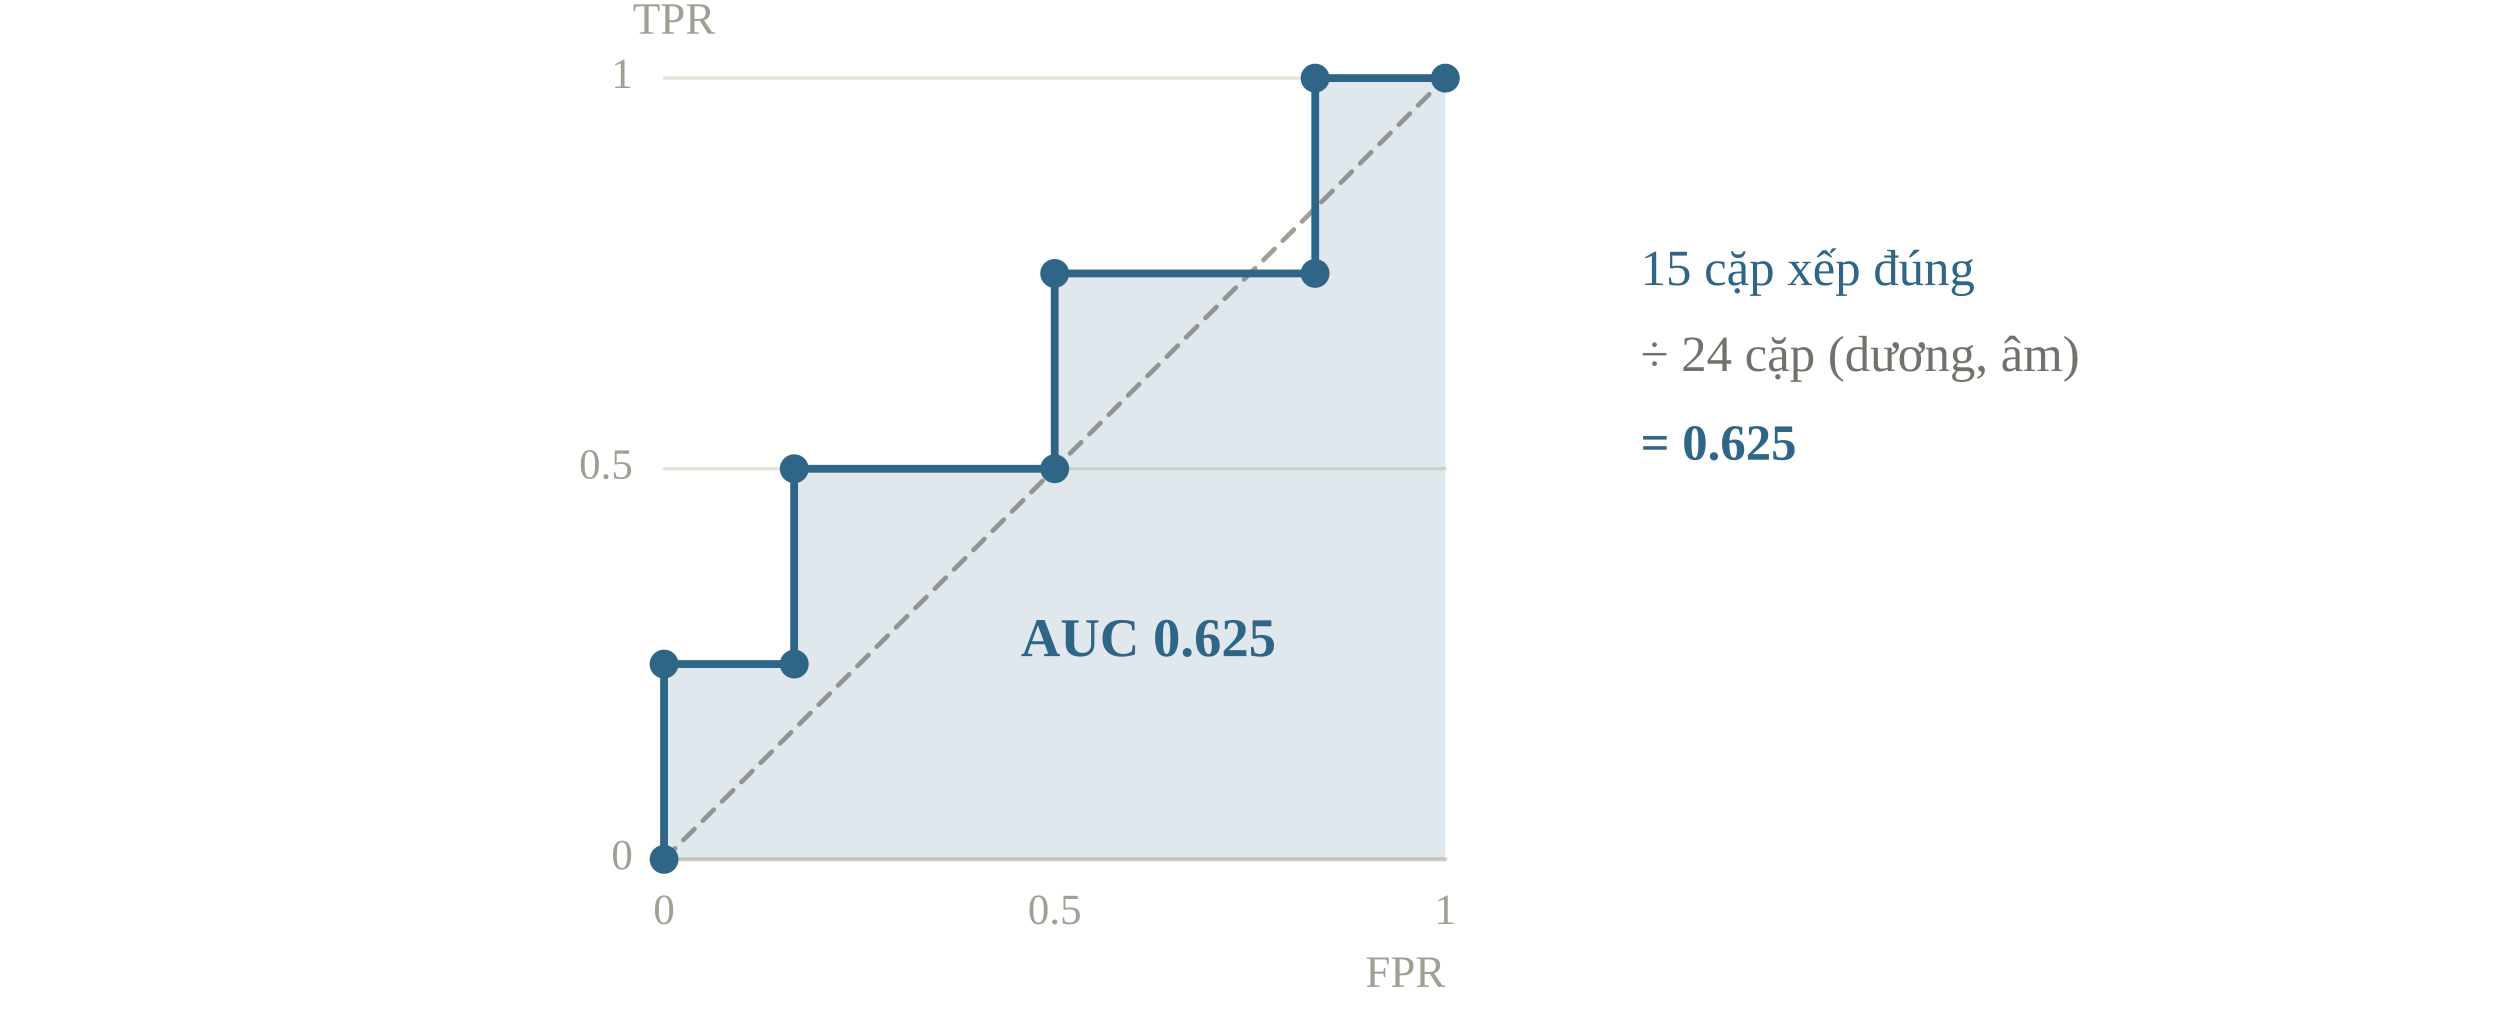
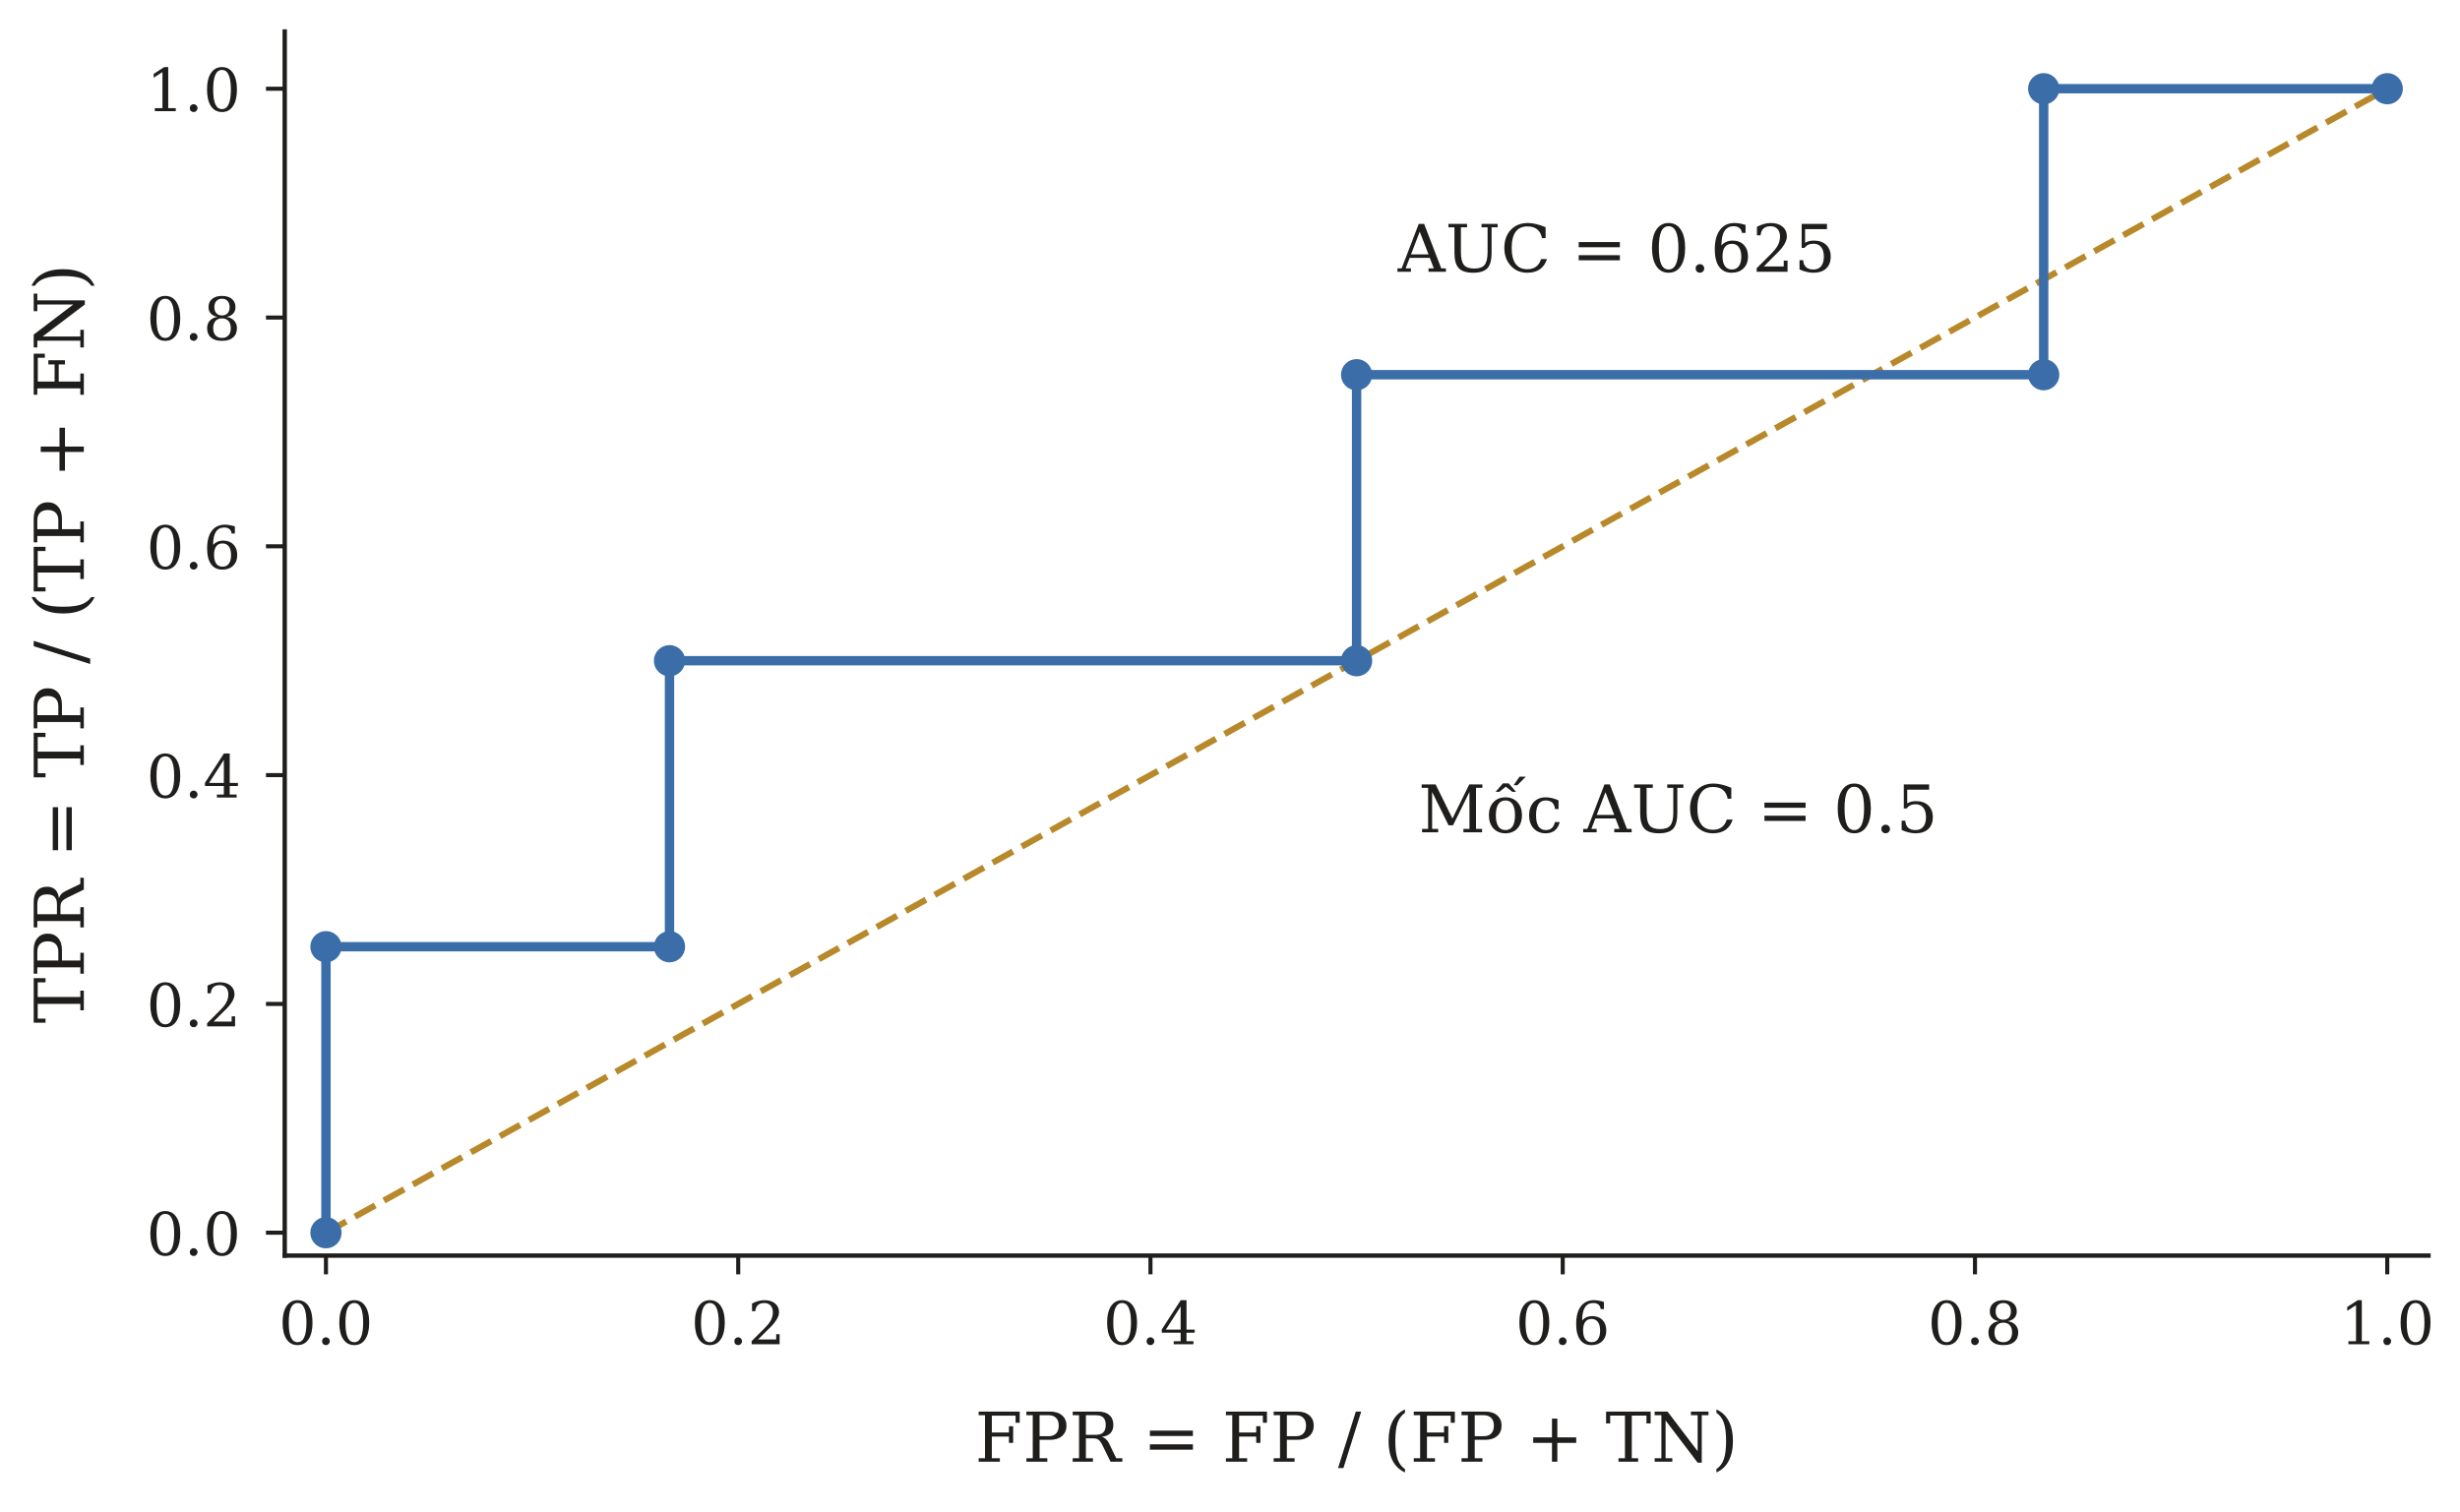
- <svg xmlns="http://www.w3.org/2000/svg" viewBox="0 0 640 260" width="640" style="font-family:var(--serif, Lora, Georgia, serif);color:var(--text, #1f1e1c)">
-   <path d="M 170,220 L 370,220" fill="none" stroke="var(--line, #e6e2d6)" stroke-width="0.8" stroke-linecap="round" />
-   <path d="M 170,120 L 370,120" fill="none" stroke="var(--line, #e6e2d6)" stroke-width="0.8" stroke-linecap="round" />
-   <path d="M 170,20 L 370,20" fill="none" stroke="var(--line, #e6e2d6)" stroke-width="0.8" stroke-linecap="round" />
-   <path d="M 170,220 L 370,220" fill="none" stroke="var(--line-strong, #d3cebf)" stroke-width="1" stroke-linecap="round" />
-   <text x="162" y="220" fill="var(--faint, #a19e94)" text-anchor="end" dominant-baseline="middle" font-family="var(--sans, Inter, &quot;Segoe UI&quot;, sans-serif)" font-size="11" font-weight="400">0</text>
-   <text x="162" y="120" fill="var(--faint, #a19e94)" text-anchor="end" dominant-baseline="middle" font-family="var(--sans, Inter, &quot;Segoe UI&quot;, sans-serif)" font-size="11" font-weight="400">0.5</text>
-   <text x="162" y="20" fill="var(--faint, #a19e94)" text-anchor="end" dominant-baseline="middle" font-family="var(--sans, Inter, &quot;Segoe UI&quot;, sans-serif)" font-size="11" font-weight="400">1</text>
-   <text x="170" y="234" fill="var(--faint, #a19e94)" text-anchor="middle" dominant-baseline="middle" font-family="var(--sans, Inter, &quot;Segoe UI&quot;, sans-serif)" font-size="11" font-weight="400">0</text>
-   <text x="270" y="234" fill="var(--faint, #a19e94)" text-anchor="middle" dominant-baseline="middle" font-family="var(--sans, Inter, &quot;Segoe UI&quot;, sans-serif)" font-size="11" font-weight="400">0.5</text>
-   <text x="370" y="234" fill="var(--faint, #a19e94)" text-anchor="middle" dominant-baseline="middle" font-family="var(--sans, Inter, &quot;Segoe UI&quot;, sans-serif)" font-size="11" font-weight="400">1</text>
-   <text x="370" y="250" fill="var(--faint, #a19e94)" text-anchor="end" dominant-baseline="middle" font-family="var(--sans, Inter, &quot;Segoe UI&quot;, sans-serif)" font-size="11.5" font-weight="400">FPR</text>
-   <text x="162" y="6" fill="var(--faint, #a19e94)" text-anchor="start" dominant-baseline="middle" font-family="var(--sans, Inter, &quot;Segoe UI&quot;, sans-serif)" font-size="11.5" font-weight="400">TPR</text>
-   <path d="M 170.0,220.0 L 370.0,20.0" fill="none" stroke="var(--faint, #a19e94)" stroke-width="1.2" opacity="1" stroke-linecap="round" stroke-linejoin="round" stroke-dasharray="4 3" />
-   <path d="M 170.0,220.0 L 170.0,170.0 L 203.3,170.0 L 203.3,120.0 L 270.0,120.0 L 270.0,70.0 L 336.7,70.0 L 336.7,20.0 L 370.0,20.0 L 370.0,220.0 L 170.0,220.0 Z" fill="var(--t-n, #2f6587)" stroke="none" stroke-width="0" opacity="0.15" stroke-linecap="round" stroke-linejoin="round" />
-   <path d="M 170.0,220.0 L 170.0,170.0 L 203.3,170.0 L 203.3,120.0 L 270.0,120.0 L 270.0,70.0 L 336.7,70.0 L 336.7,20.0 L 370.0,20.0" fill="none" stroke="var(--t-n, #2f6587)" stroke-width="2" opacity="1" stroke-linecap="round" stroke-linejoin="round" />
-   <circle cx="170" cy="220" r="3" fill="var(--t-n, #2f6587)" fill-opacity="1" stroke="var(--t-n, #2f6587)" stroke-width="1.4" />
-   <circle cx="170" cy="170" r="3" fill="var(--t-n, #2f6587)" fill-opacity="1" stroke="var(--t-n, #2f6587)" stroke-width="1.4" />
-   <circle cx="203.333" cy="170" r="3" fill="var(--t-n, #2f6587)" fill-opacity="1" stroke="var(--t-n, #2f6587)" stroke-width="1.4" />
-   <circle cx="203.333" cy="120" r="3" fill="var(--t-n, #2f6587)" fill-opacity="1" stroke="var(--t-n, #2f6587)" stroke-width="1.4" />
-   <circle cx="270" cy="120" r="3" fill="var(--t-n, #2f6587)" fill-opacity="1" stroke="var(--t-n, #2f6587)" stroke-width="1.4" />
-   <circle cx="270" cy="70" r="3" fill="var(--t-n, #2f6587)" fill-opacity="1" stroke="var(--t-n, #2f6587)" stroke-width="1.4" />
-   <circle cx="336.667" cy="70" r="3" fill="var(--t-n, #2f6587)" fill-opacity="1" stroke="var(--t-n, #2f6587)" stroke-width="1.4" />
-   <circle cx="336.667" cy="20" r="3" fill="var(--t-n, #2f6587)" fill-opacity="1" stroke="var(--t-n, #2f6587)" stroke-width="1.4" />
-   <circle cx="370" cy="20" r="3" fill="var(--t-n, #2f6587)" fill-opacity="1" stroke="var(--t-n, #2f6587)" stroke-width="1.4" />
-   <text x="294" y="164" fill="var(--t-n, #2f6587)" text-anchor="middle" dominant-baseline="middle" font-family="var(--sans, Inter, &quot;Segoe UI&quot;, sans-serif)" font-size="14" font-weight="600">AUC 0.625</text>
-   <text xml:space="preserve" style="font-variant-ligatures:none" x="420" y="70" fill="var(--t-n, #2f6587)" text-anchor="start" dominant-baseline="middle" font-family="var(--mono, &quot;JetBrains Mono&quot;, Consolas, monospace)" font-size="13" font-weight="400">15 cặp xếp đúng</text>
-   <text xml:space="preserve" style="font-variant-ligatures:none" x="420" y="92" fill="var(--muted, #73716a)" text-anchor="start" dominant-baseline="middle" font-family="var(--mono, &quot;JetBrains Mono&quot;, Consolas, monospace)" font-size="13" font-weight="400">÷ 24 cặp (dương, âm)</text>
-   <text xml:space="preserve" style="font-variant-ligatures:none" x="420" y="114" fill="var(--t-n, #2f6587)" text-anchor="start" dominant-baseline="middle" font-family="var(--mono, &quot;JetBrains Mono&quot;, Consolas, monospace)" font-size="13" font-weight="600">= 0.625</text>
+ <svg xmlns="http://www.w3.org/2000/svg" xmlns:xlink="http://www.w3.org/1999/xlink" style="font-family:var(--serif,Lora,Georgia,serif);color:var(--text,#1f1e1c)" width="393.234pt" height="241.738pt" viewBox="0 0 393.234 241.738" version="1.1">
+   <defs>
+     <style type="text/css">*{stroke-linejoin: round; stroke-linecap: butt}</style>
+   </defs>
+   <g id="figure_1">
+     <g id="patch_1">
+       <path d="M 0 241.738  L 393.234 241.738  L 393.234 0  L 0 0  L 0 241.738  z " style="fill: none" />
+     </g>
+     <g id="axes_1">
+       <g id="patch_2">
+         <path d="M 45.515 200.762  L 388.194 200.762  L 388.194 5.04  L 45.515 5.04  L 45.515 200.762  z " style="fill: none" />
+       </g>
+       <g id="matplotlib.axis_1">
+         <g id="xtick_1">
+           <g id="line2d_1">
+             <defs>
+               <path id="m04e37d9cc8" d="M 0 0  L 0 3  " style="stroke: currentColor; stroke-width: 0.65" />
+             </defs>
+             <g>
+               <use xlink:href="#m04e37d9cc8" x="52.105" y="200.762" style="fill: currentColor; stroke: currentColor; stroke-width: 0.65" />
+             </g>
+           </g>
+           <g id="text_1">
+             <text style="font-size: 9.5px; font-family: 'Lora', 'DejaVu Serif', 'DejaVu Sans'; text-anchor: middle; fill: currentColor" x="52.105" y="214.935" transform="rotate(-0 52.10452 214.9348)">0.0</text>
+           </g>
+         </g>
+         <g id="xtick_2">
+           <g id="line2d_2">
+             <g>
+               <use xlink:href="#m04e37d9cc8" x="118.004" y="200.762" style="fill: currentColor; stroke: currentColor; stroke-width: 0.65" />
+             </g>
+           </g>
+           <g id="text_2">
+             <text style="font-size: 9.5px; font-family: 'Lora', 'DejaVu Serif', 'DejaVu Sans'; text-anchor: middle; fill: currentColor" x="118.004" y="214.935" transform="rotate(-0 118.0044 214.9348)">0.2</text>
+           </g>
+         </g>
+         <g id="xtick_3">
+           <g id="line2d_3">
+             <g>
+               <use xlink:href="#m04e37d9cc8" x="183.904" y="200.762" style="fill: currentColor; stroke: currentColor; stroke-width: 0.65" />
+             </g>
+           </g>
+           <g id="text_3">
+             <text style="font-size: 9.5px; font-family: 'Lora', 'DejaVu Serif', 'DejaVu Sans'; text-anchor: middle; fill: currentColor" x="183.904" y="214.935" transform="rotate(-0 183.9043 214.9348)">0.4</text>
+           </g>
+         </g>
+         <g id="xtick_4">
+           <g id="line2d_4">
+             <g>
+               <use xlink:href="#m04e37d9cc8" x="249.804" y="200.762" style="fill: currentColor; stroke: currentColor; stroke-width: 0.65" />
+             </g>
+           </g>
+           <g id="text_4">
+             <text style="font-size: 9.5px; font-family: 'Lora', 'DejaVu Serif', 'DejaVu Sans'; text-anchor: middle; fill: currentColor" x="249.804" y="214.935" transform="rotate(-0 249.8042 214.9348)">0.6</text>
+           </g>
+         </g>
+         <g id="xtick_5">
+           <g id="line2d_5">
+             <g>
+               <use xlink:href="#m04e37d9cc8" x="315.704" y="200.762" style="fill: currentColor; stroke: currentColor; stroke-width: 0.65" />
+             </g>
+           </g>
+           <g id="text_5">
+             <text style="font-size: 9.5px; font-family: 'Lora', 'DejaVu Serif', 'DejaVu Sans'; text-anchor: middle; fill: currentColor" x="315.704" y="214.935" transform="rotate(-0 315.7041 214.9348)">0.8</text>
+           </g>
+         </g>
+         <g id="xtick_6">
+           <g id="line2d_6">
+             <g>
+               <use xlink:href="#m04e37d9cc8" x="381.604" y="200.762" style="fill: currentColor; stroke: currentColor; stroke-width: 0.65" />
+             </g>
+           </g>
+           <g id="text_6">
+             <text style="font-size: 9.5px; font-family: 'Lora', 'DejaVu Serif', 'DejaVu Sans'; text-anchor: middle; fill: currentColor" x="381.604" y="214.935" transform="rotate(-0 381.604 214.9348)">1.0</text>
+           </g>
+         </g>
+         <g id="text_7">
+           <text style="font-size: 11px; font-family: 'Lora', 'DejaVu Serif', 'DejaVu Sans'; text-anchor: middle; fill: currentColor" x="216.854" y="233.717" transform="rotate(-0 216.8543 233.7173)">FPR = FP / (FP + TN)</text>
+         </g>
+       </g>
+       <g id="matplotlib.axis_2">
+         <g id="ytick_1">
+           <g id="line2d_7">
+             <defs>
+               <path id="m9fce3a8e10" d="M 0 0  L -3 0  " style="stroke: currentColor; stroke-width: 0.65" />
+             </defs>
+             <g>
+               <use xlink:href="#m9fce3a8e10" x="45.515" y="197.104" style="fill: currentColor; stroke: currentColor; stroke-width: 0.65" />
+             </g>
+           </g>
+           <g id="text_8">
+             <text style="font-size: 9.5px; font-family: 'Lora', 'DejaVu Serif', 'DejaVu Sans'; text-anchor: end; fill: currentColor" x="38.515" y="200.69" transform="rotate(-0 38.51453 200.6902)">0.0</text>
+           </g>
+         </g>
+         <g id="ytick_2">
+           <g id="line2d_8">
+             <g>
+               <use xlink:href="#m9fce3a8e10" x="45.515" y="160.52" style="fill: currentColor; stroke: currentColor; stroke-width: 0.65" />
+             </g>
+           </g>
+           <g id="text_9">
+             <text style="font-size: 9.5px; font-family: 'Lora', 'DejaVu Serif', 'DejaVu Sans'; text-anchor: end; fill: currentColor" x="38.515" y="164.107" transform="rotate(-0 38.51453 164.1066)">0.2</text>
+           </g>
+         </g>
+         <g id="ytick_3">
+           <g id="line2d_9">
+             <g>
+               <use xlink:href="#m9fce3a8e10" x="45.515" y="123.937" style="fill: currentColor; stroke: currentColor; stroke-width: 0.65" />
+             </g>
+           </g>
+           <g id="text_10">
+             <text style="font-size: 9.5px; font-family: 'Lora', 'DejaVu Serif', 'DejaVu Sans'; text-anchor: end; fill: currentColor" x="38.515" y="127.523" transform="rotate(-0 38.51453 127.523)">0.4</text>
+           </g>
+         </g>
+         <g id="ytick_4">
+           <g id="line2d_10">
+             <g>
+               <use xlink:href="#m9fce3a8e10" x="45.515" y="87.353" style="fill: currentColor; stroke: currentColor; stroke-width: 0.65" />
+             </g>
+           </g>
+           <g id="text_11">
+             <text style="font-size: 9.5px; font-family: 'Lora', 'DejaVu Serif', 'DejaVu Sans'; text-anchor: end; fill: currentColor" x="38.515" y="90.939" transform="rotate(-0 38.51453 90.93938)">0.6</text>
+           </g>
+         </g>
+         <g id="ytick_5">
+           <g id="line2d_11">
+             <g>
+               <use xlink:href="#m9fce3a8e10" x="45.515" y="50.77" style="fill: currentColor; stroke: currentColor; stroke-width: 0.65" />
+             </g>
+           </g>
+           <g id="text_12">
+             <text style="font-size: 9.5px; font-family: 'Lora', 'DejaVu Serif', 'DejaVu Sans'; text-anchor: end; fill: currentColor" x="38.515" y="54.356" transform="rotate(-0 38.51453 54.35576)">0.8</text>
+           </g>
+         </g>
+         <g id="ytick_6">
+           <g id="line2d_12">
+             <g>
+               <use xlink:href="#m9fce3a8e10" x="45.515" y="14.186" style="fill: currentColor; stroke: currentColor; stroke-width: 0.65" />
+             </g>
+           </g>
+           <g id="text_13">
+             <text style="font-size: 9.5px; font-family: 'Lora', 'DejaVu Serif', 'DejaVu Sans'; text-anchor: end; fill: currentColor" x="38.515" y="17.772" transform="rotate(-0 38.51453 17.77215)">1.0</text>
+           </g>
+         </g>
+         <g id="text_14">
+           <text style="font-size: 11px; font-family: 'Lora', 'DejaVu Serif', 'DejaVu Sans'; text-anchor: middle; fill: currentColor" x="13.4" y="102.901" transform="rotate(-90 13.4 102.9012)">TPR = TP / (TP + FN)</text>
+         </g>
+       </g>
+       <g id="line2d_13">
+         <path d="M 52.105 197.104  L 381.604 14.186  " clip-path="url(#pa05cc53779)" style="fill: none; stroke-dasharray: 3.7,1.6; stroke-dashoffset: 0; stroke: #b8892b" />
+       </g>
+       <g id="line2d_14">
+         <path d="M 52.105 197.104  L 52.105 151.374  L 107.021 151.374  L 107.021 105.645  L 216.854 105.645  L 216.854 59.915  L 326.687 59.915  L 326.687 14.186  L 381.604 14.186  " clip-path="url(#pa05cc53779)" style="fill: none; stroke: var(--t-n, #3b6ea8); stroke-width: 1.5; stroke-linecap: square" />
+         <defs>
+           <path id="mede4bdd5e5" d="M 0 2  C 0.53 2 1.039 1.789 1.414 1.414  C 1.789 1.039 2 0.53 2 0  C 2 -0.53 1.789 -1.039 1.414 -1.414  C 1.039 -1.789 0.53 -2 0 -2  C -0.53 -2 -1.039 -1.789 -1.414 -1.414  C -1.789 -1.039 -2 -0.53 -2 0  C -2 0.53 -1.789 1.039 -1.414 1.414  C -1.039 1.789 -0.53 2 0 2  z " style="stroke: var(--t-n, #3b6ea8)" />
+         </defs>
+         <g clip-path="url(#pa05cc53779)">
+           <use xlink:href="#mede4bdd5e5" x="52.105" y="197.104" style="fill: var(--t-n, #3b6ea8); stroke: var(--t-n, #3b6ea8)" />
+           <use xlink:href="#mede4bdd5e5" x="52.105" y="151.374" style="fill: var(--t-n, #3b6ea8); stroke: var(--t-n, #3b6ea8)" />
+           <use xlink:href="#mede4bdd5e5" x="107.021" y="151.374" style="fill: var(--t-n, #3b6ea8); stroke: var(--t-n, #3b6ea8)" />
+           <use xlink:href="#mede4bdd5e5" x="107.021" y="105.645" style="fill: var(--t-n, #3b6ea8); stroke: var(--t-n, #3b6ea8)" />
+           <use xlink:href="#mede4bdd5e5" x="216.854" y="105.645" style="fill: var(--t-n, #3b6ea8); stroke: var(--t-n, #3b6ea8)" />
+           <use xlink:href="#mede4bdd5e5" x="216.854" y="59.915" style="fill: var(--t-n, #3b6ea8); stroke: var(--t-n, #3b6ea8)" />
+           <use xlink:href="#mede4bdd5e5" x="326.687" y="59.915" style="fill: var(--t-n, #3b6ea8); stroke: var(--t-n, #3b6ea8)" />
+           <use xlink:href="#mede4bdd5e5" x="326.687" y="14.186" style="fill: var(--t-n, #3b6ea8); stroke: var(--t-n, #3b6ea8)" />
+           <use xlink:href="#mede4bdd5e5" x="381.604" y="14.186" style="fill: var(--t-n, #3b6ea8); stroke: var(--t-n, #3b6ea8)" />
+         </g>
+       </g>
+       <g id="patch_3">
+         <path d="M 45.515 200.762  L 45.515 5.04  " style="fill: none; stroke: currentColor; stroke-width: 0.7; stroke-linejoin: miter; stroke-linecap: square" />
+       </g>
+       <g id="patch_4">
+         <path d="M 45.515 200.762  L 388.194 200.762  " style="fill: none; stroke: currentColor; stroke-width: 0.7; stroke-linejoin: miter; stroke-linecap: square" />
+       </g>
+       <g id="text_15">
+         <text style="font-size: 10.5px; font-family: 'Lora', 'DejaVu Serif', 'DejaVu Sans'; text-anchor: start; fill: currentColor" x="223.444" y="43.453" transform="rotate(-0 223.4443 43.45279)">AUC = 0.625</text>
+       </g>
+       <g id="text_16">
+         <text style="font-size: 10.5px; font-family: 'Lora', 'DejaVu Serif', 'DejaVu Sans'; text-anchor: start; fill: currentColor" x="226.739" y="133.083" transform="rotate(-0 226.7392 133.0826)">Mốc AUC = 0.5</text>
+       </g>
+     </g>
+   </g>
+   <defs>
+     <clipPath id="pa05cc53779">
+       <rect x="45.515" y="5.04" width="342.679" height="195.722" />
+     </clipPath>
+   </defs>
</svg>
